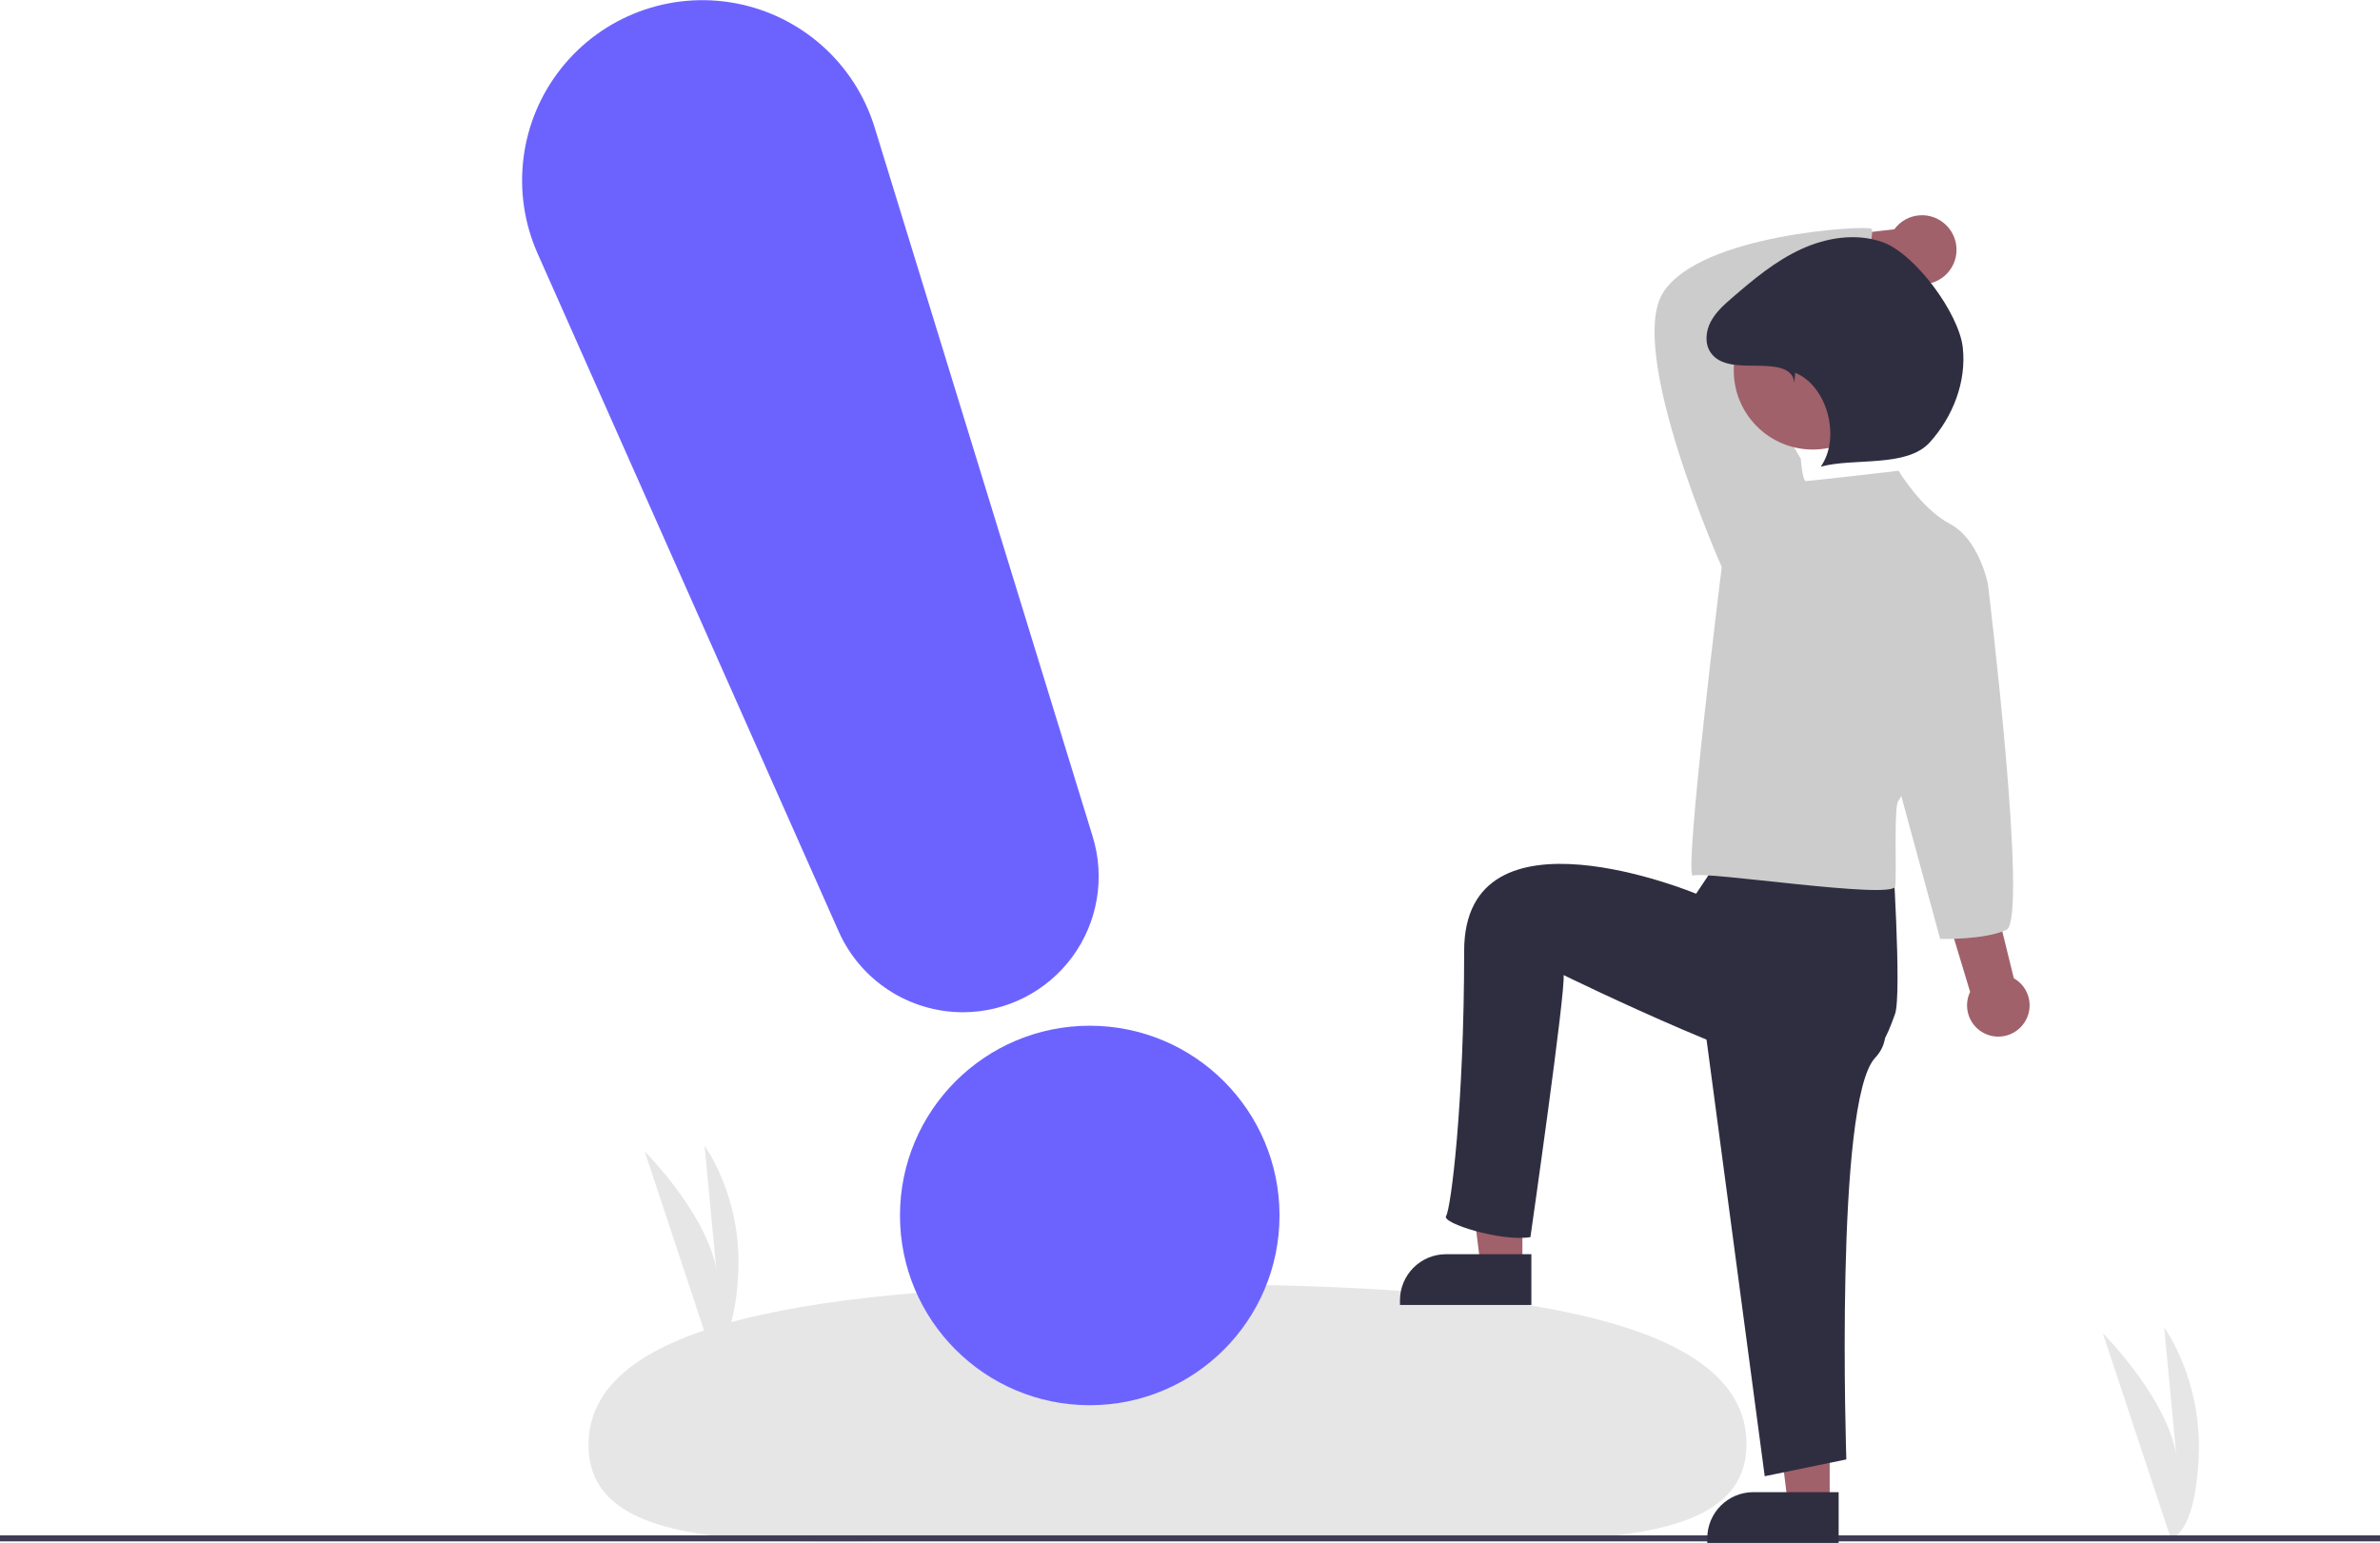
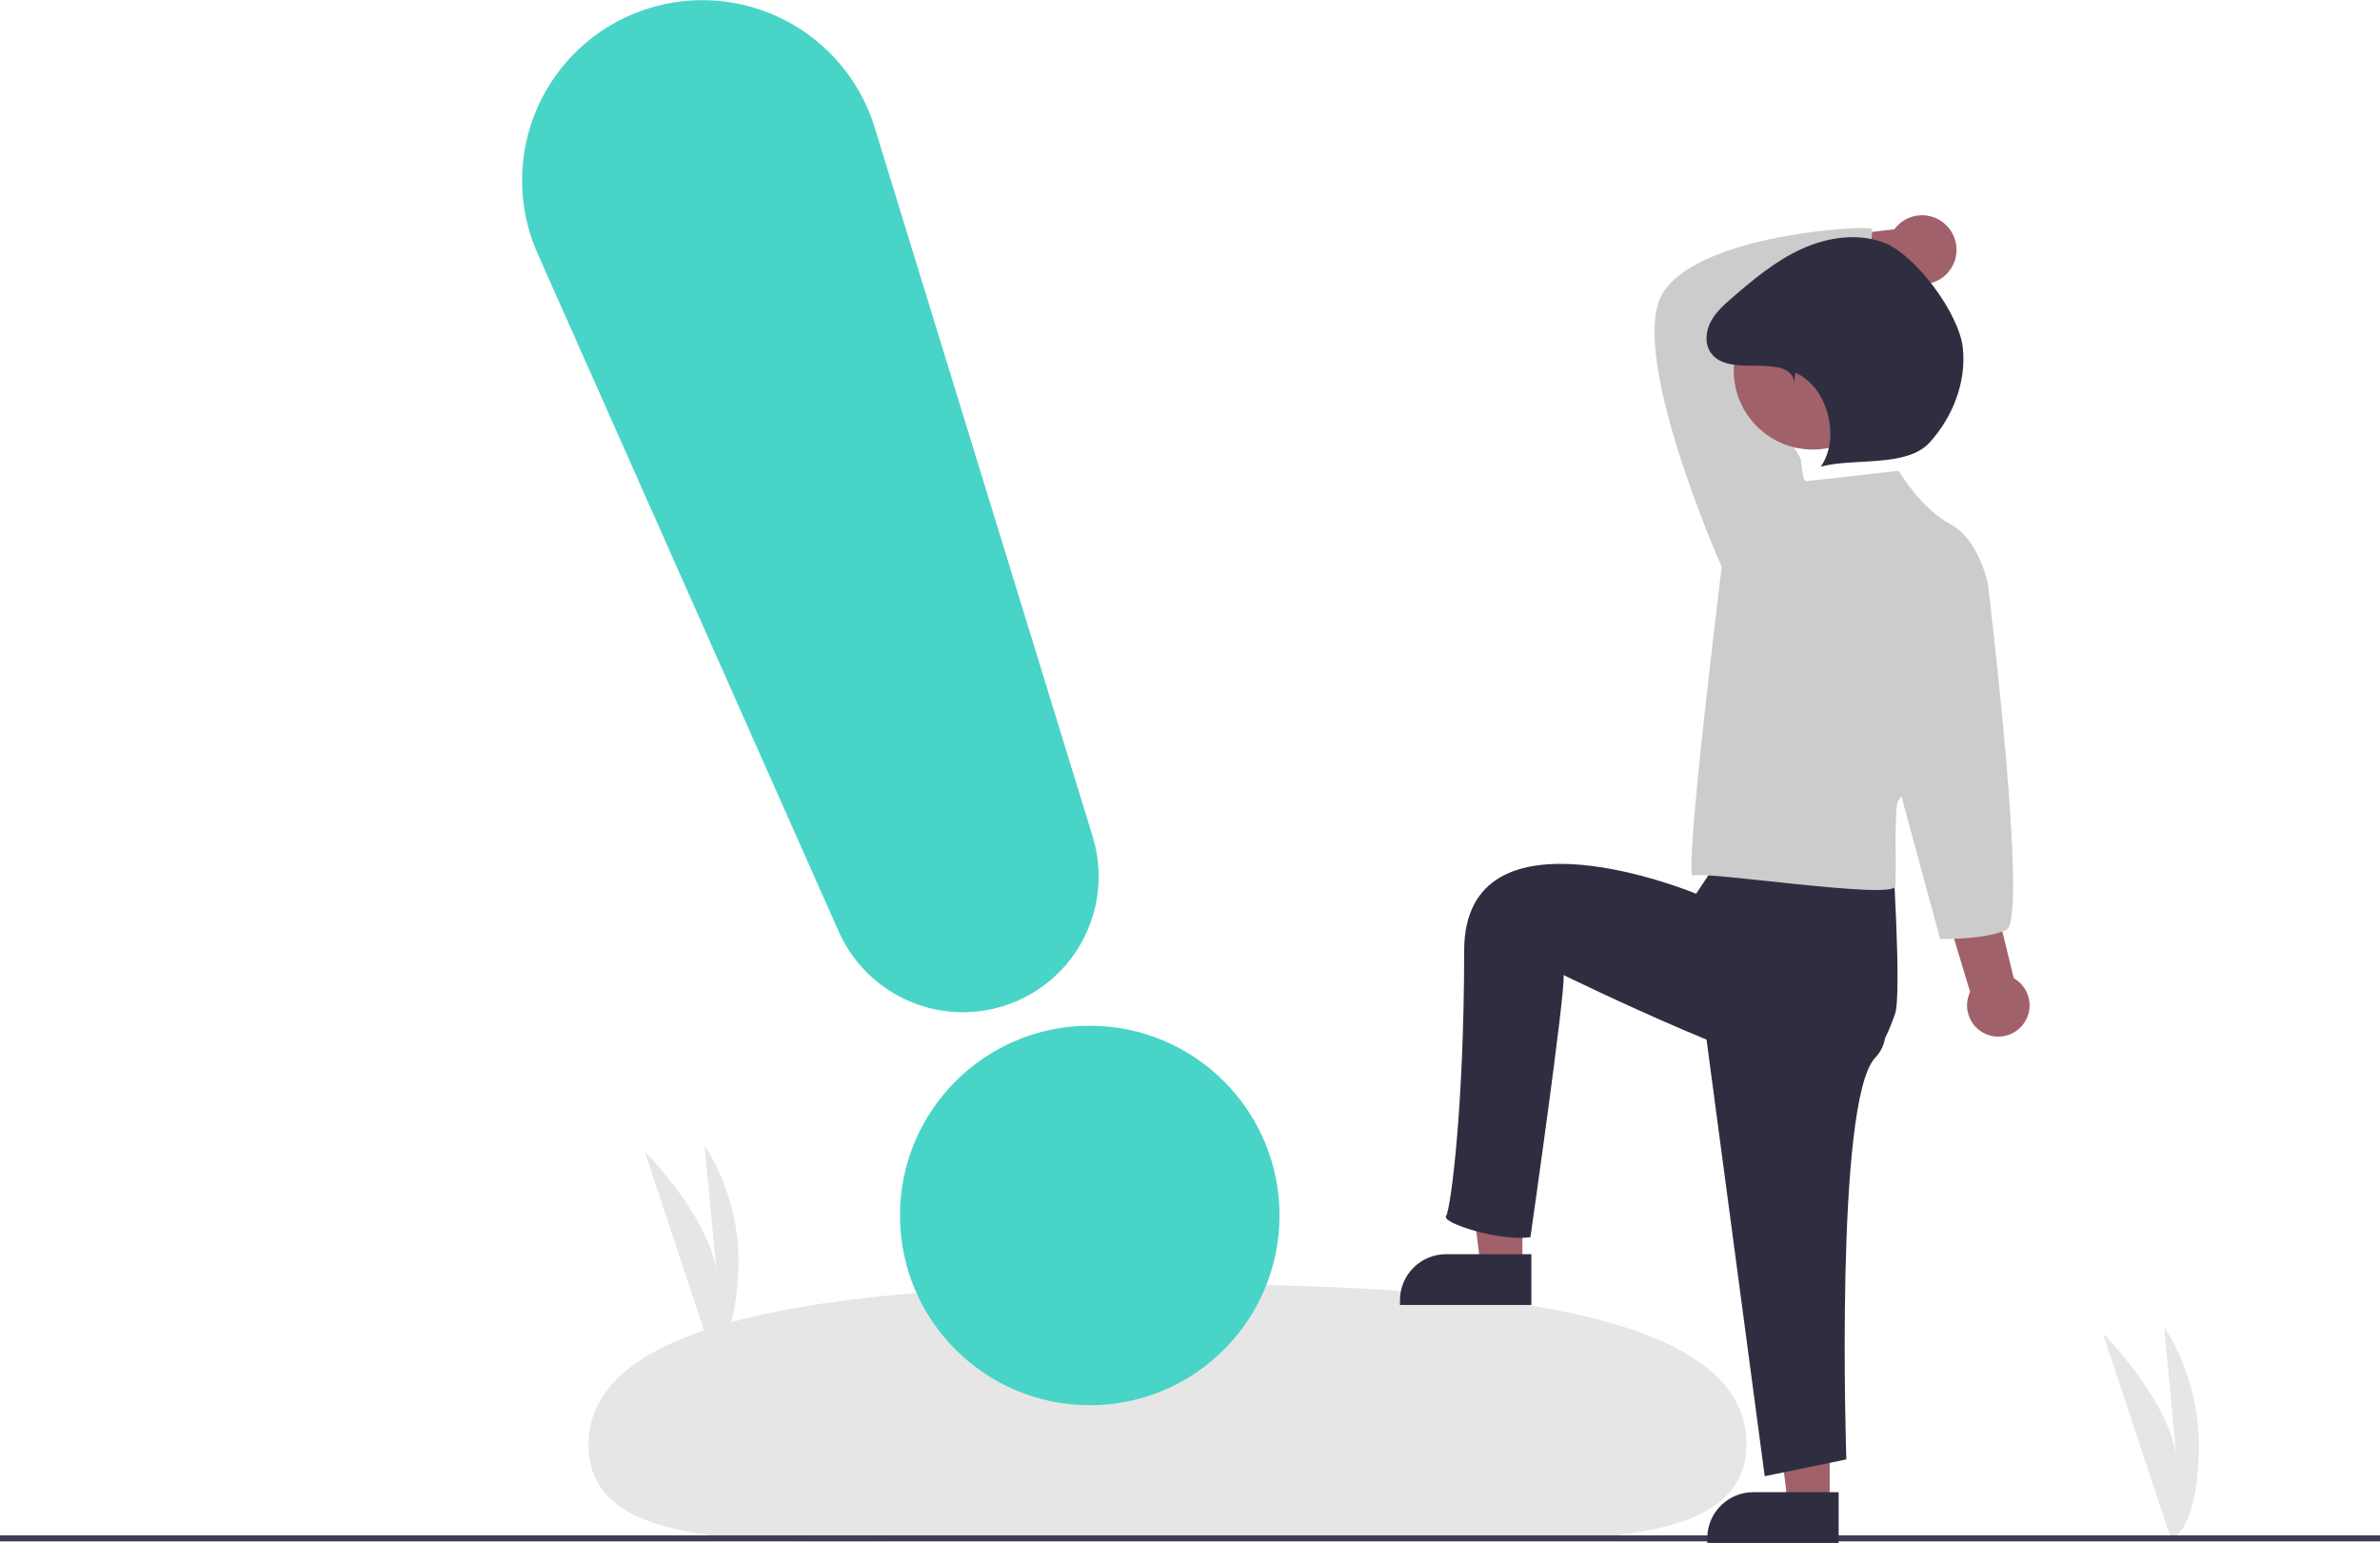
<svg xmlns="http://www.w3.org/2000/svg" data-name="Layer 1" width="790" height="512.208" viewBox="0 0 790 512.208">
  <path d="M925.563,704.589,903,636.498s24.818,24.818,24.818,45.182l-4.455-47.091s12.727,17.182,11.455,43.273S925.563,704.589,925.563,704.589Z" transform="translate(-205 -193.896)" fill="#e6e6e6" />
  <path d="M441.021,642.589,419,576.135s24.222,24.222,24.222,44.096l-4.347-45.959s12.421,16.769,11.179,42.232S441.021,642.589,441.021,642.589Z" transform="translate(-205 -193.896)" fill="#e6e6e6" />
  <path d="M784.726,673.255c.038,43.715-86.665,30.268-192.809,30.36s-191.536,13.687-191.573-30.028,86.633-53.297,192.777-53.389S784.688,629.54,784.726,673.255Z" transform="translate(-205 -193.896)" fill="#e6e6e6" />
  <rect y="509.693" width="790" height="2" fill="#3f3d56" />
  <polygon points="505.336 420.322 491.459 420.322 484.855 366.797 505.336 366.797 505.336 420.322" fill="#a0616a" />
  <path d="M480.006,416.357H508.31a0,0,0,0,1,0,0V433.208a0,0,0,0,1,0,0H464.697a0,0,0,0,1,0,0v-1.541A15.309,15.309,0,0,1,480.006,416.357Z" fill="#2f2e41" />
  <polygon points="607.336 499.322 593.459 499.322 586.855 445.797 607.336 445.797 607.336 499.322" fill="#a0616a" />
  <path d="M582.006,495.357H610.31a0,0,0,0,1,0,0V512.208a0,0,0,0,1,0,0H566.697a0,0,0,0,1,0,0v-1.541A15.309,15.309,0,0,1,582.006,495.357Z" fill="#2f2e41" />
  <path d="M876.345,534.205A10.316,10.316,0,0,0,873.449,518.654l-32.23-131.293L820.611,396.228l38.335,126.949a10.372,10.372,0,0,0,17.398,11.028Z" transform="translate(-205 -193.896)" fill="#a0616a" />
  <path d="M851.208,268.86a11.382,11.382,0,0,0-17.415,1.152l-49.885,5.727,7.589,19.241,45.368-8.491a11.444,11.444,0,0,0,14.344-17.63Z" transform="translate(-205 -193.896)" fill="#a0616a" />
  <path d="M769,520.589l21.768,163.374,27.093-5.578s-3.984-118.982,9.562-133.325S810,505.589,810,505.589Z" transform="translate(-205 -193.896)" fill="#2f2e41" />
  <path d="M778,475.589l-10,15s-77-31.999-77,19-4.406,85.609-6,88,18.438,8.594,28,7c0,0,11.797-82.219,11-87,0,0,75.534,37.033,89.877,33.846S831.609,536.964,834,530.589s-1-57-1-57l-47.81-14.59Z" transform="translate(-205 -193.896)" fill="#2f2e41" />
  <path d="M779.349,385.529l-2.85-3.42s-31.924-71.828-19.382-91.21,67.268-22.233,68.978-21.092-4.085,15.943-.094,22.784c0,0-42.394,9.191-45.244,10.331s21.966,43.274,21.966,43.274l-2.85,25.653Z" transform="translate(-205 -193.896)" fill="#ccc" />
  <path d="M835.215,350.185S805.572,353.605,804.432,353.605s-1.71-7.411-1.71-7.411l-26.223,35.914S763.58,486.299,767,484.589s66.505,8.112,67.075,3.551-.57-27.363,1.14-28.503,29.643-71.828,29.643-71.828-2.85-14.822-12.541-19.952S835.215,350.185,835.215,350.185Z" transform="translate(-205 -193.896)" fill="#ccc" />
  <path d="M855.738,378.118l9.121,9.691S878.411,499.169,871,502.589s-22,3-22,3l-14.355-52.793Z" transform="translate(-205 -193.896)" fill="#ccc" />
  <circle cx="601.73" cy="122.998" r="26.239" fill="#a0616a" />
  <path d="M800.573,320.988c-.354-5.444-7.223-5.631-12.679-5.683s-11.978.143-15.065-4.355c-2.04-2.973-1.65-7.1.035-10.288s4.458-5.639,7.185-7.997c7.041-6.089,14.298-12.129,22.752-16.027s18.36-5.472,27.128-2.344c10.77,3.843,25.329,23.626,26.587,34.992s-3.285,22.953-10.942,31.446-25.182,5.066-36.211,8.088c6.705-9.49,2.285-26.733-8.456-31.164Z" transform="translate(-205 -193.896)" fill="#2f2e41" />
-   <circle cx="361.722" cy="403.505" r="62.989" fill="#6c63ff" />
-   <path d="M524.656,529.936a45.159,45.159,0,0,1-41.255-26.786L383.449,278.058a59.83,59.83,0,1,1,111.87-41.864l72.377,235.412a45.08,45.08,0,0,1-43.04,58.33Z" transform="translate(-205 -193.896)" fill="#6c63ff" />
+   <circle cx="361.722" cy="403.505" r="62.989" fill="#49d4c8" />
+   <path d="M524.656,529.936a45.159,45.159,0,0,1-41.255-26.786L383.449,278.058a59.83,59.83,0,1,1,111.87-41.864l72.377,235.412a45.08,45.08,0,0,1-43.04,58.33Z" transform="translate(-205 -193.896)" fill="#49d4c8" />
</svg>
